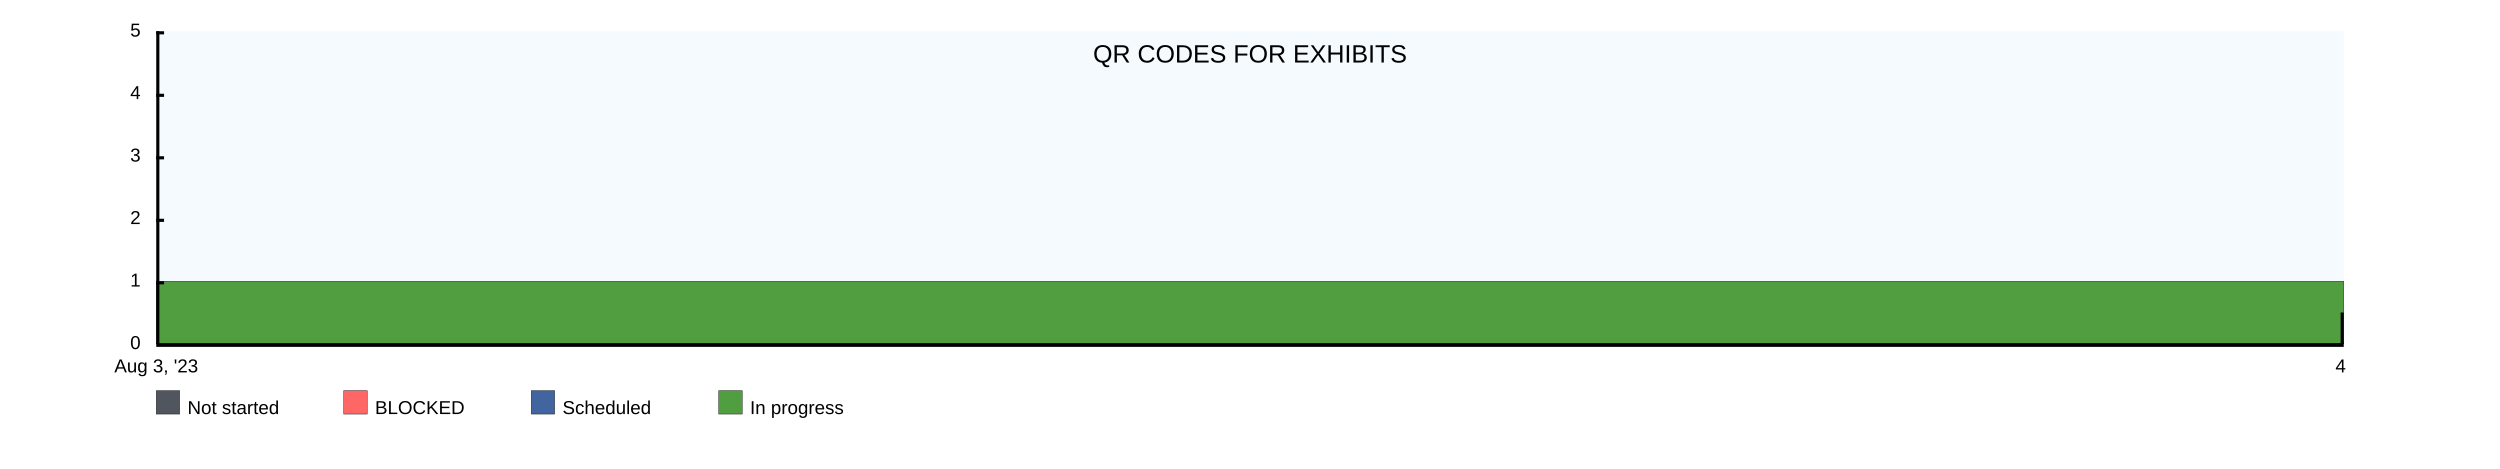
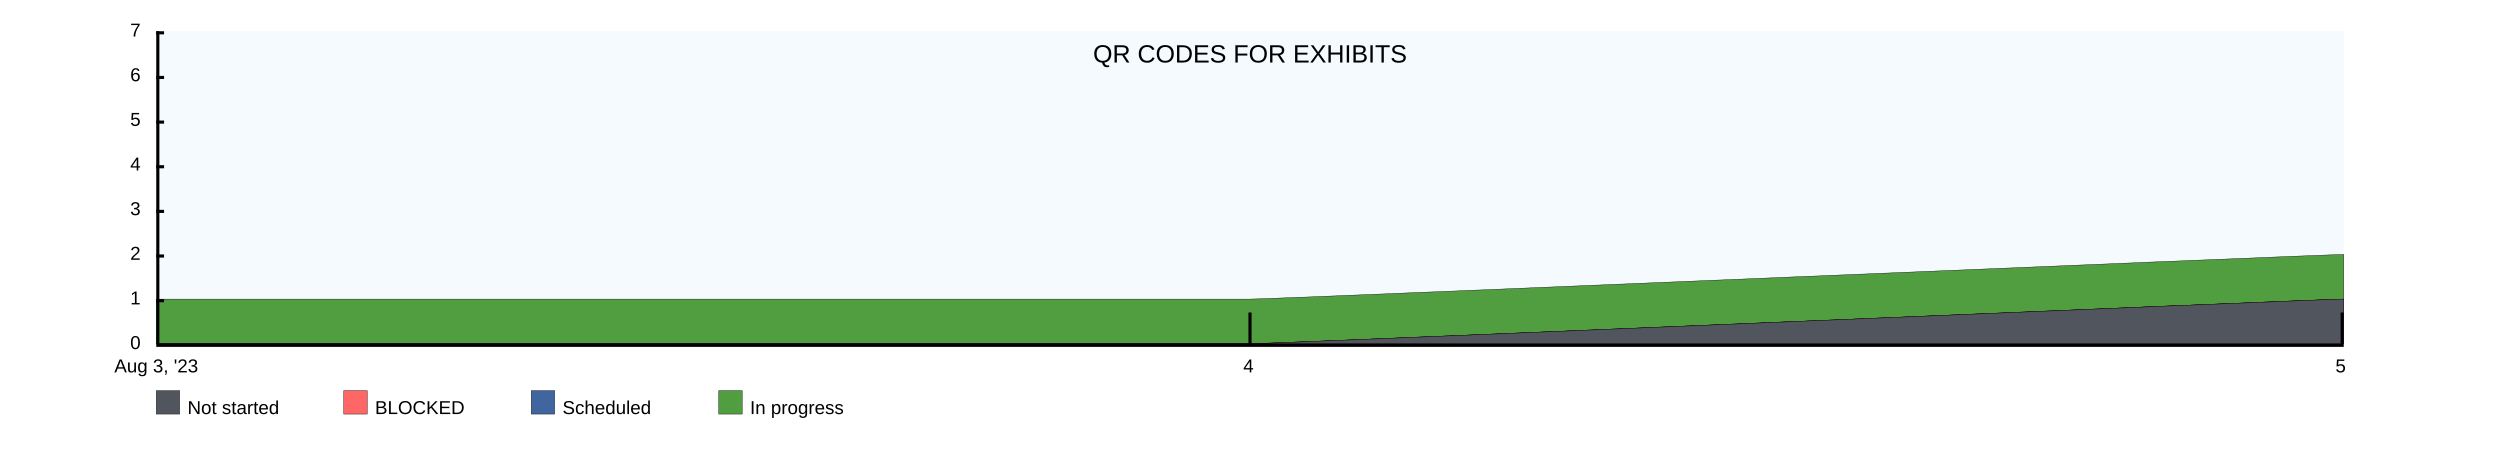
<svg xmlns="http://www.w3.org/2000/svg" width="1600" height="300">
  <rect x="100" y="20" width="1400" height="200" fill="rgba(221, 239, 250, .3)" />
  <clipPath id="theGraph">
    <rect x="100" y="20" width="1400" height="200" fill="black" />
  </clipPath>
  <rect x="100" y="250" width="15" height="15" fill="#51565E" stroke="black" stroke-width="0.25" />
  <text x="120" y="265" font-family="Arial" font-size="12" fill="black">Not started</text>
  <rect x="220" y="250" width="15" height="15" fill="#FF6666" stroke="black" stroke-width="0.25" />
  <text x="240" y="265" font-family="Arial" font-size="12" fill="black">BLOCKED</text>
  <rect x="340" y="250" width="15" height="15" fill="#41659E" stroke="black" stroke-width="0.25" />
  <text x="360" y="265" font-family="Arial" font-size="12" fill="black">Scheduled</text>
  <rect x="460" y="250" width="15" height="15" fill="#519E41" stroke="black" stroke-width="0.25" />
  <text x="480" y="265" font-family="Arial" font-size="12" fill="black">In progress</text>
-   <path d="M 100 180 M 100 180 C 100 180 1500 180 1500 180 C 1500 180 1500 220 1500 220 C 1500 220 100 220 100 220 Z" fill="#519E41" stroke="black" stroke-width="0.25" />
-   <path d="M 100 220 M 100 220 C 100 220 1500 220 1500 220 C 1500 220 1500 220 1500 220 C 1500 220 100 220 100 220 Z" fill="#41659E" stroke="black" stroke-width="0.25" />
-   <path d="M 100 220 M 100 220 C 100 220 1500 220 1500 220 C 1500 220 1500 220 1500 220 C 1500 220 100 220 100 220 Z" fill="#FF6666" stroke="black" stroke-width="0.25" />
-   <path d="M 100 220 M 100 220 C 100 220 1500 220 1500 220 C 1500 220 1500 220 1500 220 C 1500 220 100 220 100 220 Z" fill="#51565E" stroke="black" stroke-width="0.25" />
+   <path d="M 100 191.429 M 100 191.429 C 100 191.429 800 191.429 800 191.429 C 814.286 191.429 1485.714 162.857 1500 162.857 C 1500 162.857 1500 220 1500 220 C 1500 220 100 220 100 220 Z" fill="#519E41" stroke="black" stroke-width="0.25" />
+   <path d="M 100 220 M 100 220 C 100 220 800 220 800 220 C 814.286 220 1485.714 191.429 1500 191.429 C 1500 191.429 1500 220 1500 220 C 1500 220 100 220 100 220 Z" fill="#41659E" stroke="black" stroke-width="0.25" />
+   <path d="M 100 220 M 100 220 C 100 220 800 220 800 220 C 814.286 220 1485.714 191.429 1500 191.429 C 1500 191.429 1500 220 1500 220 C 1500 220 100 220 100 220 Z" fill="#FF6666" stroke="black" stroke-width="0.25" />
+   <path d="M 100 220 M 100 220 C 100 220 800 220 800 220 C 814.286 220 1485.714 191.429 1500 191.429 C 1500 191.429 1500 220 1500 220 C 1500 220 100 220 100 220 Z" fill="#51565E" stroke="black" stroke-width="0.25" />
  <text x="800" y="40" font-family="Arial" font-size="16" fill="black" text-anchor="middle" alignment-baseline="middle">QR CODES FOR EXHIBITS</text>
  <rect x="100" y="220" width="1400" height="2" fill="black" />
  <rect x="100" y="20" width="5" height="2" fill="black" />
-   <rect x="100" y="60" width="5" height="2" fill="black" />
-   <rect x="100" y="100" width="5" height="2" fill="black" />
-   <rect x="100" y="140" width="5" height="2" fill="black" />
-   <rect x="100" y="180" width="5" height="2" fill="black" />
-   <text x="90" y="20" font-family="Arial" font-size="12" fill="black" text-anchor="end" dominant-baseline="middle">5</text>
-   <text x="90" y="60" font-family="Arial" font-size="12" fill="black" text-anchor="end" dominant-baseline="middle">4</text>
-   <text x="90" y="100" font-family="Arial" font-size="12" fill="black" text-anchor="end" dominant-baseline="middle">3</text>
-   <text x="90" y="140" font-family="Arial" font-size="12" fill="black" text-anchor="end" dominant-baseline="middle">2</text>
-   <text x="90" y="180" font-family="Arial" font-size="12" fill="black" text-anchor="end" dominant-baseline="middle">1</text>
+   <rect x="100" y="48.571" width="5" height="2" fill="black" />
+   <rect x="100" y="77.143" width="5" height="2" fill="black" />
+   <rect x="100" y="105.714" width="5" height="2" fill="black" />
+   <rect x="100" y="134.286" width="5" height="2" fill="black" />
+   <rect x="100" y="162.857" width="5" height="2" fill="black" />
+   <rect x="100" y="191.429" width="5" height="2" fill="black" />
+   <text x="90" y="20" font-family="Arial" font-size="12" fill="black" text-anchor="end" dominant-baseline="middle">7</text>
+   <text x="90" y="48.571" font-family="Arial" font-size="12" fill="black" text-anchor="end" dominant-baseline="middle">6</text>
+   <text x="90" y="77.143" font-family="Arial" font-size="12" fill="black" text-anchor="end" dominant-baseline="middle">5</text>
+   <text x="90" y="105.714" font-family="Arial" font-size="12" fill="black" text-anchor="end" dominant-baseline="middle">4</text>
+   <text x="90" y="134.286" font-family="Arial" font-size="12" fill="black" text-anchor="end" dominant-baseline="middle">3</text>
+   <text x="90" y="162.857" font-family="Arial" font-size="12" fill="black" text-anchor="end" dominant-baseline="middle">2</text>
+   <text x="90" y="191.429" font-family="Arial" font-size="12" fill="black" text-anchor="end" dominant-baseline="middle">1</text>
  <text x="90" y="220" font-family="Arial" font-size="12" fill="black" text-anchor="end" dominant-baseline="middle">0</text>
  <text x="100" y="230" font-family="Arial" fill="black" text-anchor="middle" dominant-baseline="hanging">Aug 3, '23</text>
-   <text x="1498" y="230" font-family="Arial" fill="black" text-anchor="middle" dominant-baseline="hanging">4</text>
+   <text x="799" y="230" font-family="Arial" fill="black" text-anchor="middle" dominant-baseline="hanging">4</text>
+   <text x="1498" y="230" font-family="Arial" fill="black" text-anchor="middle" dominant-baseline="hanging">5</text>
  <rect x="100" y="20" width="2" height="200" fill="black" />
+   <rect x="799" y="200" width="2" height="20" fill="black" />
  <rect x="1498" y="200" width="2" height="20" fill="black" />
</svg>
